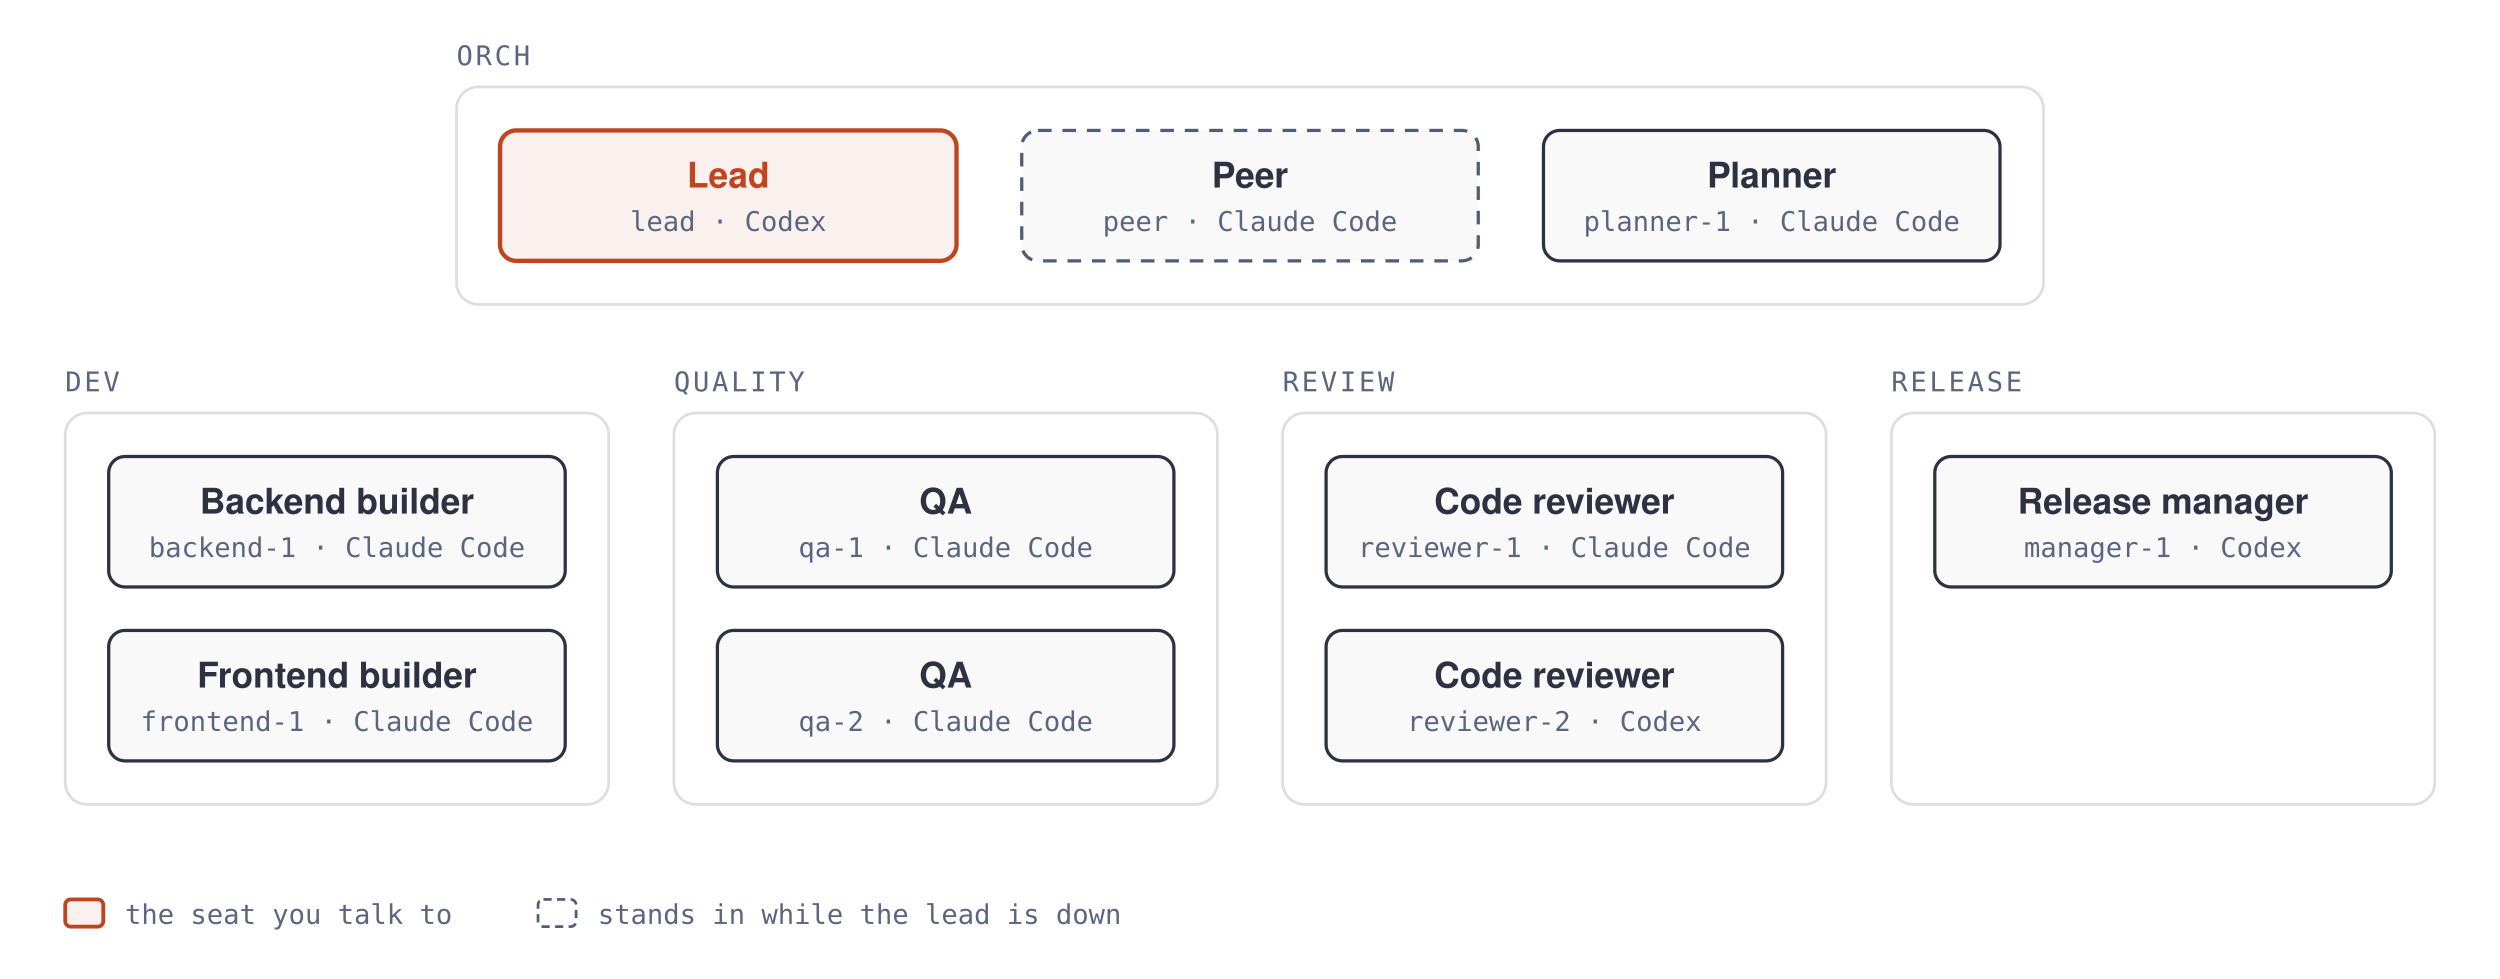
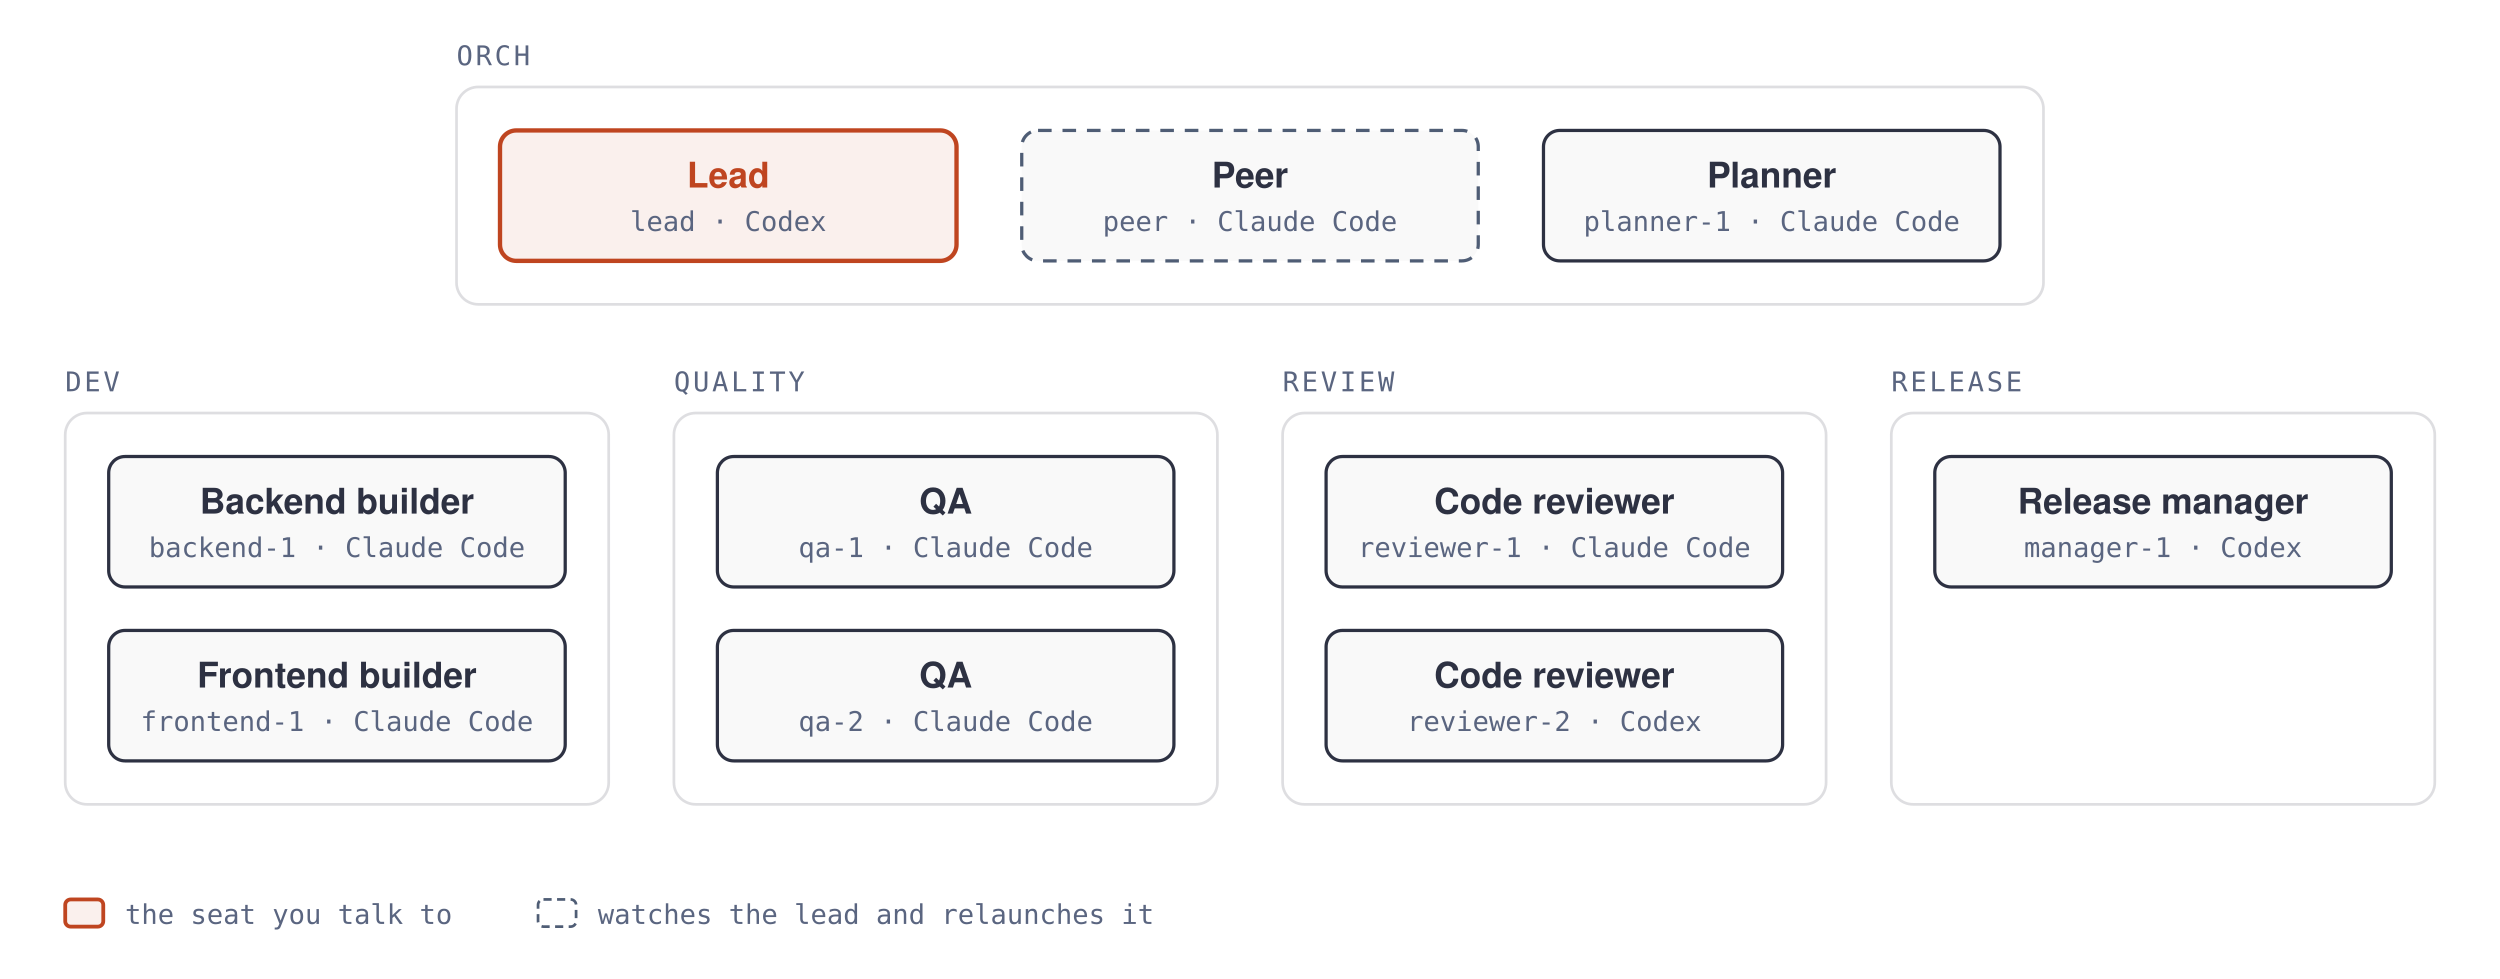
<svg xmlns="http://www.w3.org/2000/svg" viewBox="0 0 920 360" width="920" height="360" role="img" aria-labelledby="seats-title seats-desc">
  <defs>
    <marker id="seats-arrow-muted" viewBox="0 0 10 10" refX="9" refY="5" markerWidth="7" markerHeight="7" orient="auto-start-reverse">
      <path d="M0,1 L9,5 L0,9 z" fill="#4f5d75" />
    </marker>
    <marker id="seats-arrow-accent" viewBox="0 0 10 10" refX="9" refY="5" markerWidth="7" markerHeight="7" orient="auto-start-reverse">
      <path d="M0,1 L9,5 L0,9 z" fill="#bf4520" />
    </marker>
  </defs>
  <rect x="696" y="152" width="200" height="144" rx="8" fill="none" stroke="rgba(45,49,66,0.16)" stroke-width="1" />
  <rect x="472" y="152" width="200" height="144" rx="8" fill="none" stroke="rgba(45,49,66,0.16)" stroke-width="1" />
  <rect x="248" y="152" width="200" height="144" rx="8" fill="none" stroke="rgba(45,49,66,0.16)" stroke-width="1" />
  <rect x="24" y="152" width="200" height="144" rx="8" fill="none" stroke="rgba(45,49,66,0.16)" stroke-width="1" />
  <rect x="168" y="32" width="584" height="80" rx="8" fill="none" stroke="rgba(45,49,66,0.16)" stroke-width="1" />
  <text x="168" y="24" font-family="'Geist Mono', ui-monospace, SFMono-Regular, Menlo, Consolas, monospace" font-size="10" font-weight="400" fill="#5a6580" text-anchor="start" letter-spacing="1">ORCH</text>
  <rect x="184" y="48" width="168" height="48" rx="6" fill="rgba(191,69,32,0.08)" stroke="#bf4520" stroke-width="1.6" />
  <text x="268" y="69" font-family="Geist, system-ui, -apple-system, 'Segoe UI', Helvetica, Arial, sans-serif" font-size="13" font-weight="600" fill="#bf4520" text-anchor="middle">Lead</text>
  <text x="268" y="85" font-family="'Geist Mono', ui-monospace, SFMono-Regular, Menlo, Consolas, monospace" font-size="10" font-weight="400" fill="#5a6580" text-anchor="middle">lead · Codex</text>
  <rect x="376" y="48" width="168" height="48" rx="6" fill="rgba(45,49,66,0.03)" stroke="#4f5d75" stroke-width="1.2" stroke-dasharray="5,4" />
  <text x="460" y="69" font-family="Geist, system-ui, -apple-system, 'Segoe UI', Helvetica, Arial, sans-serif" font-size="13" font-weight="600" fill="#2d3142" text-anchor="middle">Peer</text>
  <text x="460" y="85" font-family="'Geist Mono', ui-monospace, SFMono-Regular, Menlo, Consolas, monospace" font-size="10" font-weight="400" fill="#5a6580" text-anchor="middle">peer · Claude Code</text>
  <rect x="568" y="48" width="168" height="48" rx="6" fill="rgba(45,49,66,0.03)" stroke="#2d3142" stroke-width="1.2" />
  <text x="652" y="69" font-family="Geist, system-ui, -apple-system, 'Segoe UI', Helvetica, Arial, sans-serif" font-size="13" font-weight="600" fill="#2d3142" text-anchor="middle">Planner</text>
  <text x="652" y="85" font-family="'Geist Mono', ui-monospace, SFMono-Regular, Menlo, Consolas, monospace" font-size="10" font-weight="400" fill="#5a6580" text-anchor="middle">planner-1 · Claude Code</text>
  <text x="24" y="144" font-family="'Geist Mono', ui-monospace, SFMono-Regular, Menlo, Consolas, monospace" font-size="10" font-weight="400" fill="#5a6580" text-anchor="start" letter-spacing="1">DEV</text>
  <rect x="40" y="168" width="168" height="48" rx="6" fill="rgba(45,49,66,0.03)" stroke="#2d3142" stroke-width="1.2" />
  <text x="124" y="189" font-family="Geist, system-ui, -apple-system, 'Segoe UI', Helvetica, Arial, sans-serif" font-size="13" font-weight="600" fill="#2d3142" text-anchor="middle">Backend builder</text>
  <text x="124" y="205" font-family="'Geist Mono', ui-monospace, SFMono-Regular, Menlo, Consolas, monospace" font-size="10" font-weight="400" fill="#5a6580" text-anchor="middle">backend-1 · Claude Code</text>
  <rect x="40" y="232" width="168" height="48" rx="6" fill="rgba(45,49,66,0.03)" stroke="#2d3142" stroke-width="1.2" />
  <text x="124" y="253" font-family="Geist, system-ui, -apple-system, 'Segoe UI', Helvetica, Arial, sans-serif" font-size="13" font-weight="600" fill="#2d3142" text-anchor="middle">Frontend builder</text>
  <text x="124" y="269" font-family="'Geist Mono', ui-monospace, SFMono-Regular, Menlo, Consolas, monospace" font-size="10" font-weight="400" fill="#5a6580" text-anchor="middle">frontend-1 · Claude Code</text>
  <text x="248" y="144" font-family="'Geist Mono', ui-monospace, SFMono-Regular, Menlo, Consolas, monospace" font-size="10" font-weight="400" fill="#5a6580" text-anchor="start" letter-spacing="1">QUALITY</text>
  <rect x="264" y="168" width="168" height="48" rx="6" fill="rgba(45,49,66,0.03)" stroke="#2d3142" stroke-width="1.2" />
  <text x="348" y="189" font-family="Geist, system-ui, -apple-system, 'Segoe UI', Helvetica, Arial, sans-serif" font-size="13" font-weight="600" fill="#2d3142" text-anchor="middle">QA</text>
  <text x="348" y="205" font-family="'Geist Mono', ui-monospace, SFMono-Regular, Menlo, Consolas, monospace" font-size="10" font-weight="400" fill="#5a6580" text-anchor="middle">qa-1 · Claude Code</text>
  <rect x="264" y="232" width="168" height="48" rx="6" fill="rgba(45,49,66,0.03)" stroke="#2d3142" stroke-width="1.2" />
  <text x="348" y="253" font-family="Geist, system-ui, -apple-system, 'Segoe UI', Helvetica, Arial, sans-serif" font-size="13" font-weight="600" fill="#2d3142" text-anchor="middle">QA</text>
  <text x="348" y="269" font-family="'Geist Mono', ui-monospace, SFMono-Regular, Menlo, Consolas, monospace" font-size="10" font-weight="400" fill="#5a6580" text-anchor="middle">qa-2 · Claude Code</text>
  <text x="472" y="144" font-family="'Geist Mono', ui-monospace, SFMono-Regular, Menlo, Consolas, monospace" font-size="10" font-weight="400" fill="#5a6580" text-anchor="start" letter-spacing="1">REVIEW</text>
  <rect x="488" y="168" width="168" height="48" rx="6" fill="rgba(45,49,66,0.03)" stroke="#2d3142" stroke-width="1.2" />
  <text x="572" y="189" font-family="Geist, system-ui, -apple-system, 'Segoe UI', Helvetica, Arial, sans-serif" font-size="13" font-weight="600" fill="#2d3142" text-anchor="middle">Code reviewer</text>
  <text x="572" y="205" font-family="'Geist Mono', ui-monospace, SFMono-Regular, Menlo, Consolas, monospace" font-size="10" font-weight="400" fill="#5a6580" text-anchor="middle">reviewer-1 · Claude Code</text>
  <rect x="488" y="232" width="168" height="48" rx="6" fill="rgba(45,49,66,0.03)" stroke="#2d3142" stroke-width="1.2" />
  <text x="572" y="253" font-family="Geist, system-ui, -apple-system, 'Segoe UI', Helvetica, Arial, sans-serif" font-size="13" font-weight="600" fill="#2d3142" text-anchor="middle">Code reviewer</text>
  <text x="572" y="269" font-family="'Geist Mono', ui-monospace, SFMono-Regular, Menlo, Consolas, monospace" font-size="10" font-weight="400" fill="#5a6580" text-anchor="middle">reviewer-2 · Codex</text>
  <text x="696" y="144" font-family="'Geist Mono', ui-monospace, SFMono-Regular, Menlo, Consolas, monospace" font-size="10" font-weight="400" fill="#5a6580" text-anchor="start" letter-spacing="1">RELEASE</text>
  <rect x="712" y="168" width="168" height="48" rx="6" fill="rgba(45,49,66,0.03)" stroke="#2d3142" stroke-width="1.2" />
  <text x="796" y="189" font-family="Geist, system-ui, -apple-system, 'Segoe UI', Helvetica, Arial, sans-serif" font-size="13" font-weight="600" fill="#2d3142" text-anchor="middle">Release manager</text>
  <text x="796" y="205" font-family="'Geist Mono', ui-monospace, SFMono-Regular, Menlo, Consolas, monospace" font-size="10" font-weight="400" fill="#5a6580" text-anchor="middle">manager-1 · Codex</text>
  <rect x="24" y="331" width="14" height="10" rx="2" fill="rgba(191,69,32,0.08)" stroke="#bf4520" stroke-width="1.4" />
  <text x="46" y="340" font-family="'Geist Mono', ui-monospace, SFMono-Regular, Menlo, Consolas, monospace" font-size="10" fill="#5a6580">the seat you talk to</text>
  <rect x="198.0" y="331" width="14" height="10" rx="2" fill="none" stroke="#4f5d75" stroke-dasharray="3,2" />
-   <text x="220.0" y="340" font-family="'Geist Mono', ui-monospace, SFMono-Regular, Menlo, Consolas, monospace" font-size="10" fill="#5a6580">stands in while the lead is down</text>
+   <text x="220.0" y="340" font-family="'Geist Mono', ui-monospace, SFMono-Regular, Menlo, Consolas, monospace" font-size="10" fill="#5a6580">watches the lead and relaunches it</text>
</svg>
